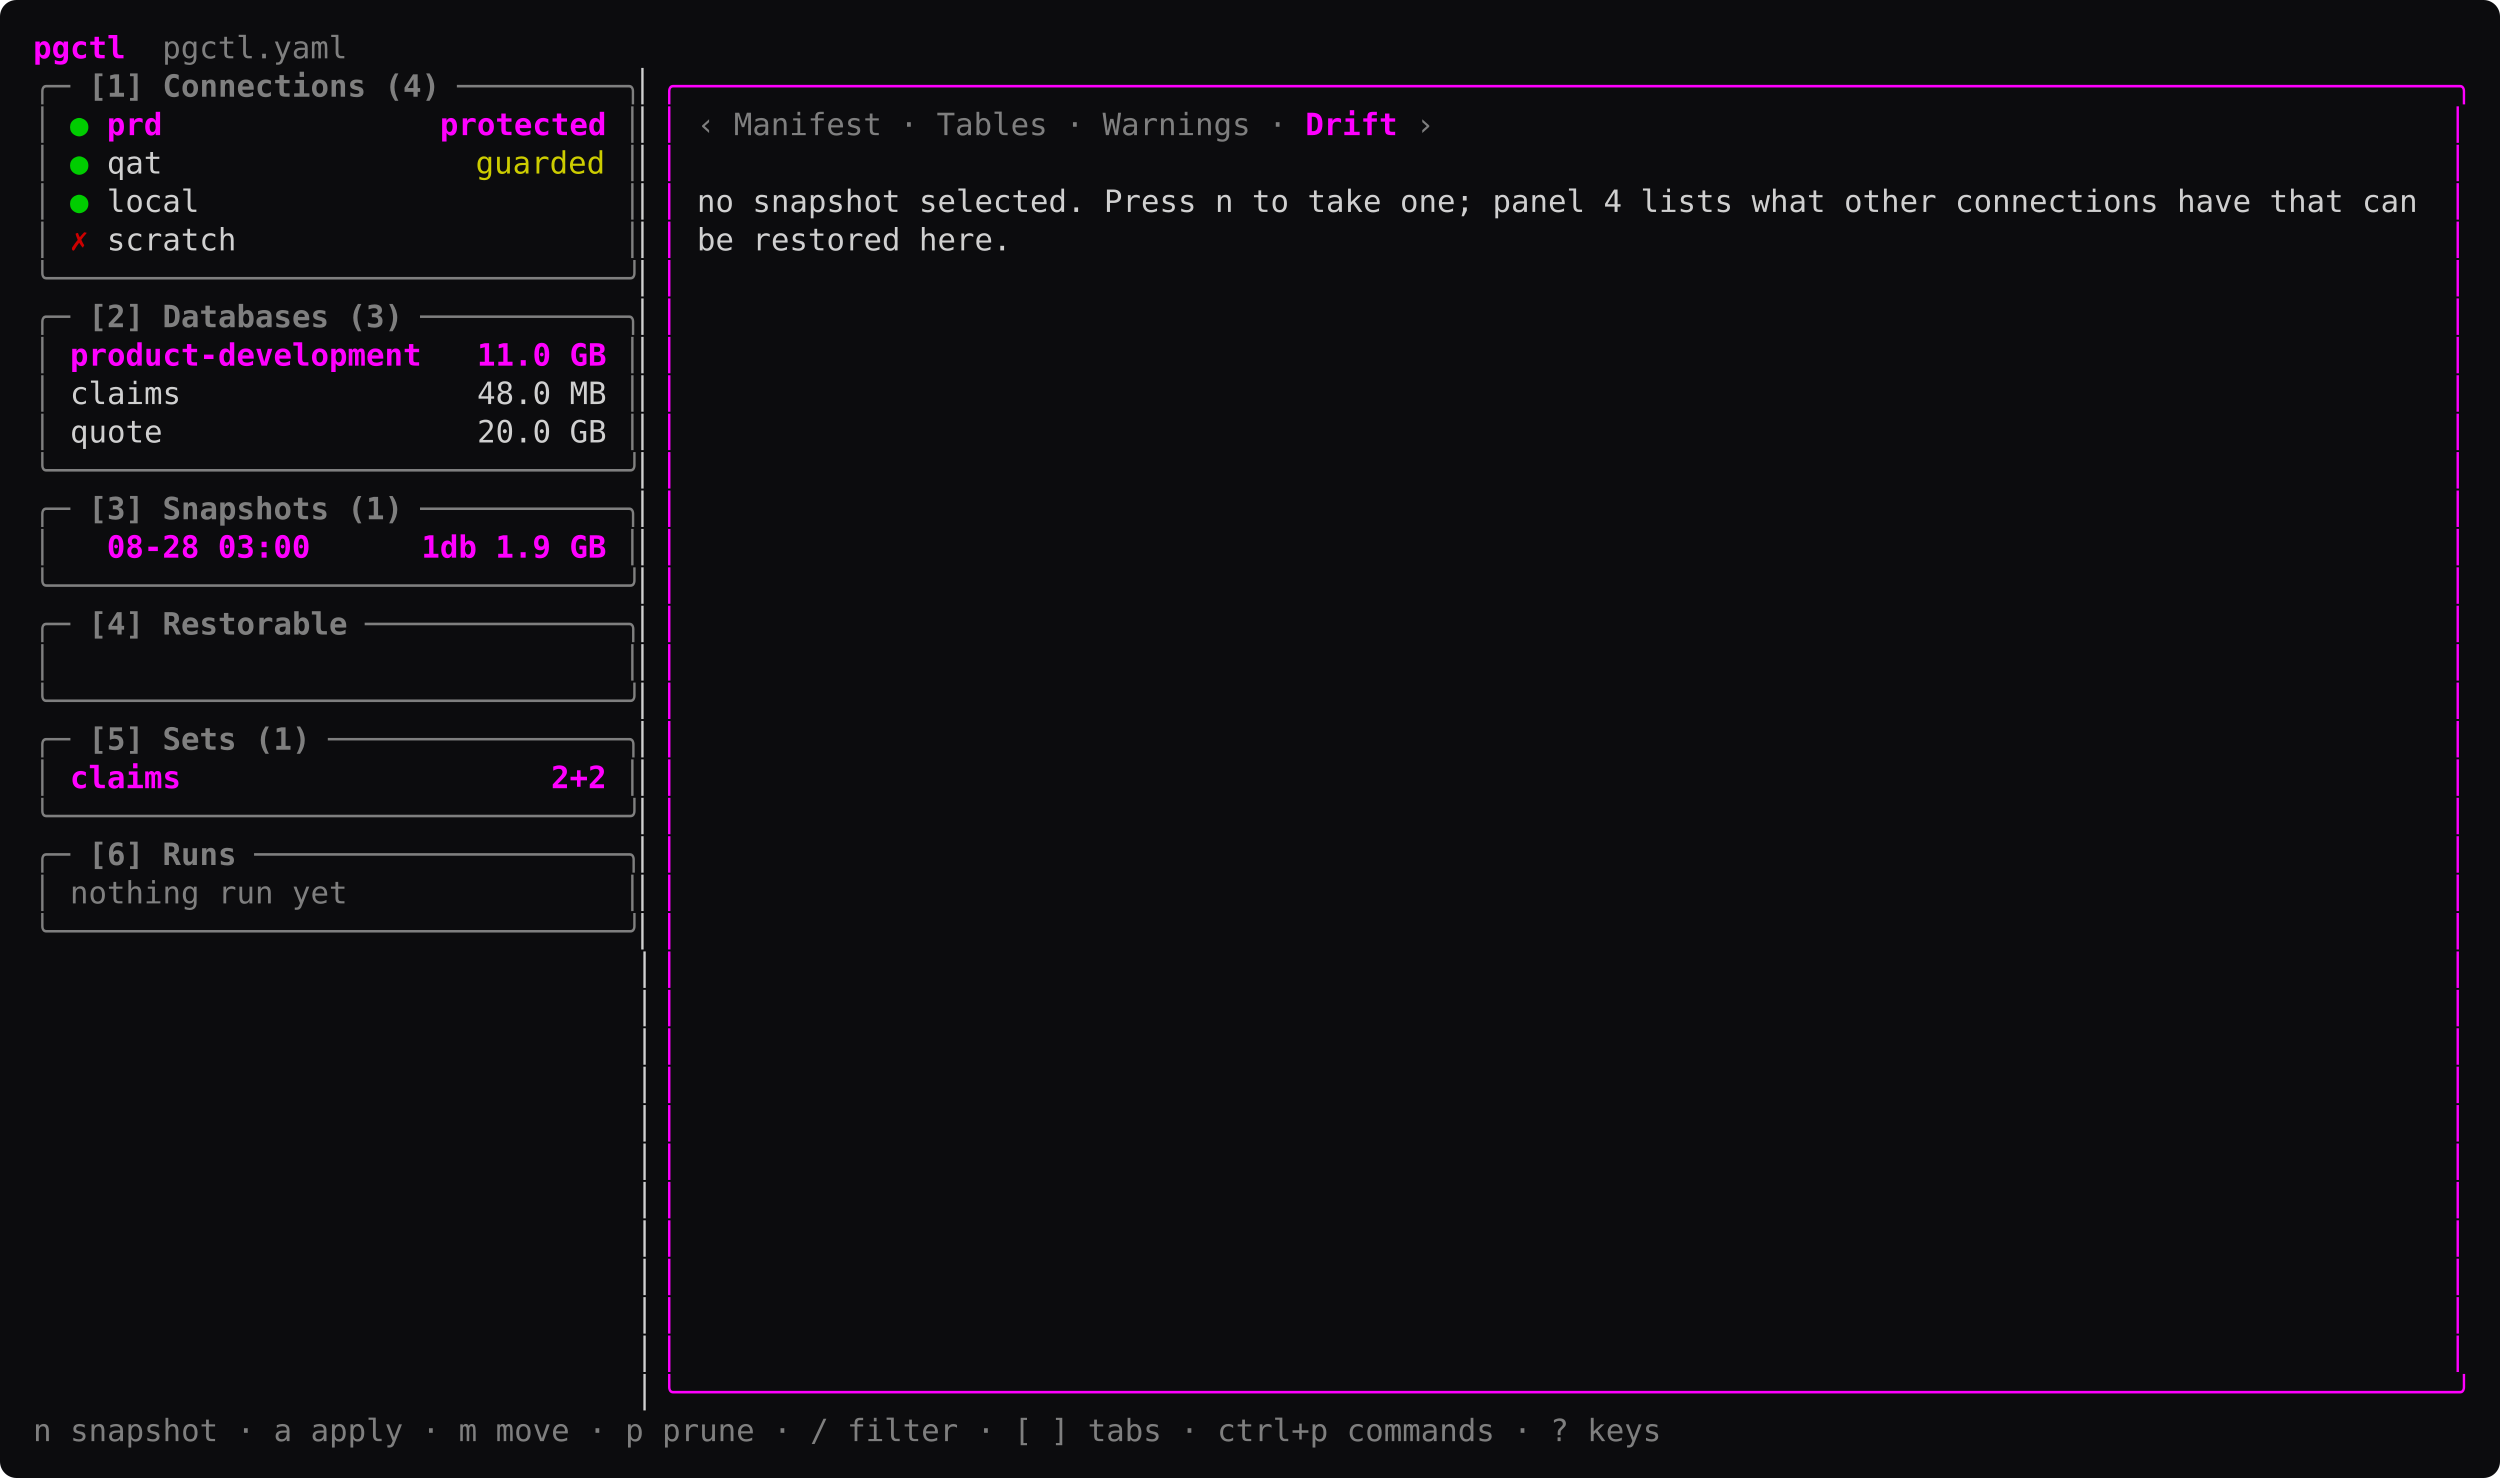
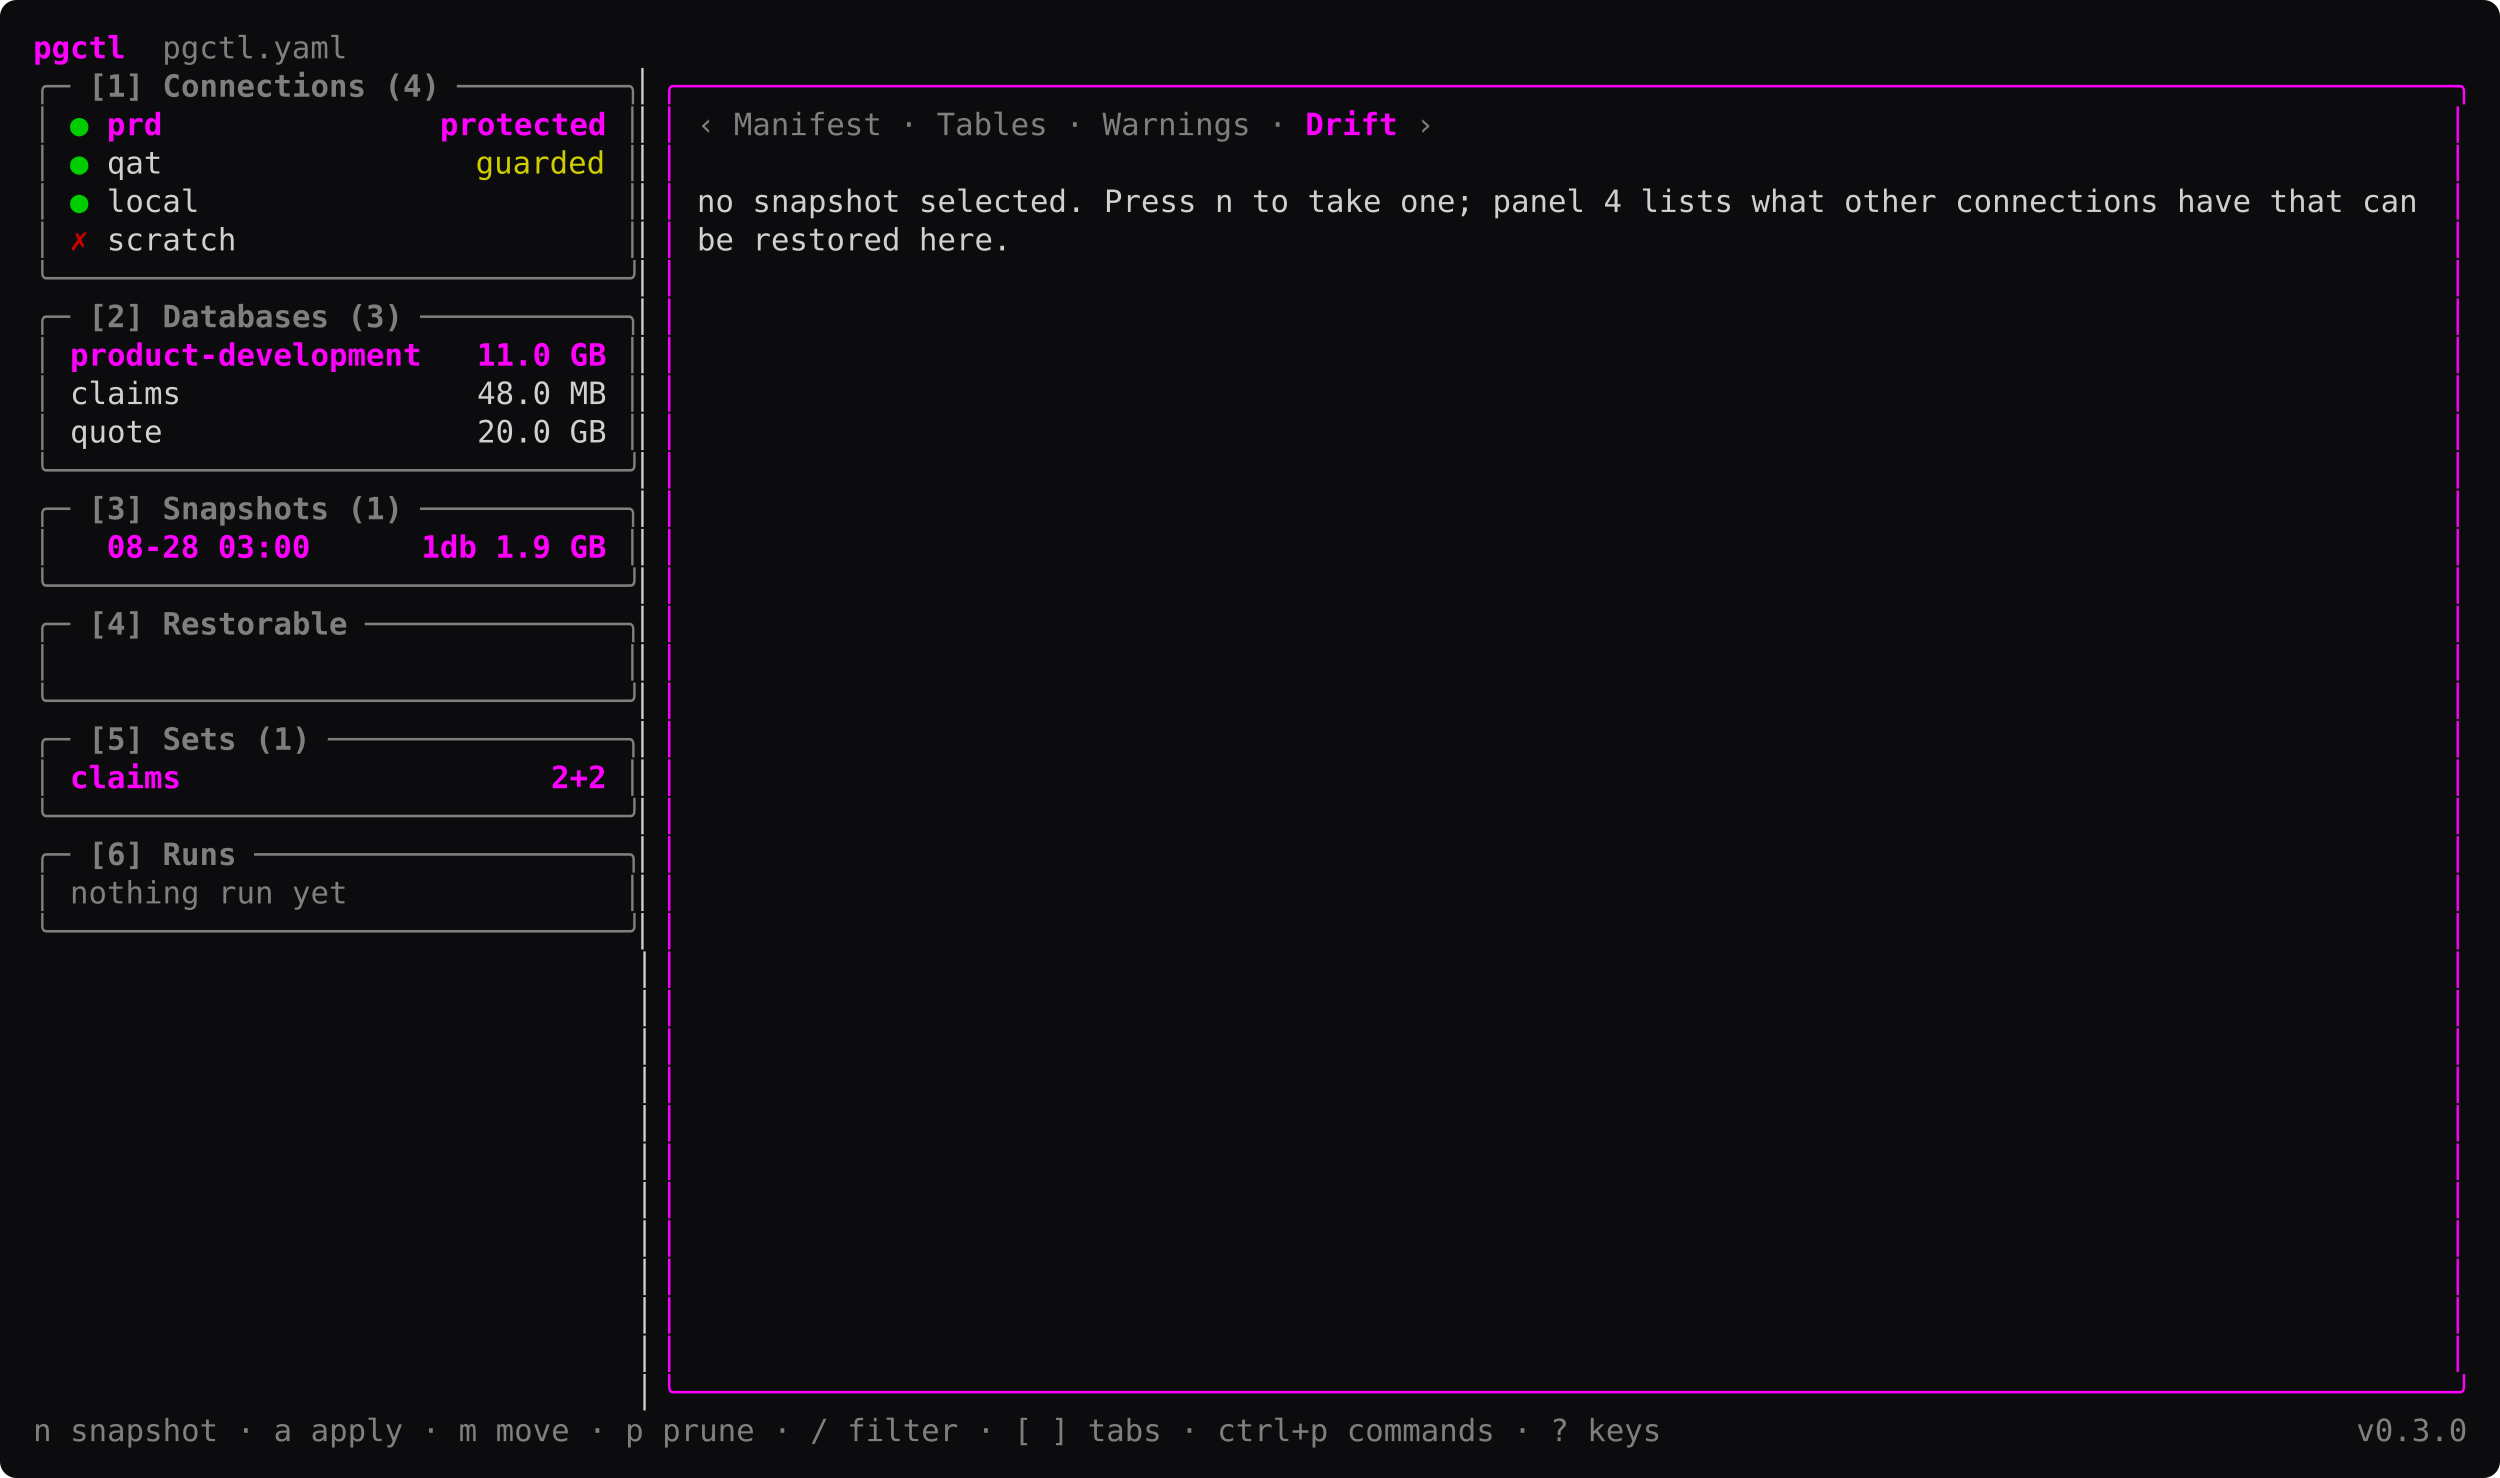
<svg xmlns="http://www.w3.org/2000/svg" width="1057.6" height="625.25" viewBox="0 0 1057.6 625.25" font-family="ui-monospace, 'SF Mono', SFMono-Regular, Menlo, Consolas, 'DejaVu Sans Mono', monospace" font-size="13" role="img">
  <rect width="1057.6" height="625.25" rx="7" fill="#0c0c0e" />
  <text x="14" y="24.68" textLength="39" lengthAdjust="spacing" fill="#ff00ff" font-weight="600" xml:space="preserve">pgctl</text>
  <text x="53" y="24.68" textLength="93.6" lengthAdjust="spacing" fill="#7f7f7f" xml:space="preserve">  pgctl.yaml</text>
  <text x="14" y="40.92" textLength="15.6" lengthAdjust="spacing" fill="#7f7f7f" xml:space="preserve">╭─</text>
  <text x="29.6" y="40.92" textLength="156" lengthAdjust="spacing" fill="#7f7f7f" font-weight="600" xml:space="preserve"> [1] Connections (4)</text>
  <text x="193.4" y="40.92" textLength="78" lengthAdjust="spacing" fill="#7f7f7f" xml:space="preserve">─────────╮</text>
  <text x="271.4" y="40.92" textLength="7.8" lengthAdjust="spacing" fill="#d0d0d0" xml:space="preserve">▏</text>
  <text x="279.2" y="40.92" textLength="764.4" lengthAdjust="spacing" fill="#ff00ff" xml:space="preserve">╭────────────────────────────────────────────────────────────────────────────────────────────────╮</text>
  <text x="14" y="57.17" textLength="7.8" lengthAdjust="spacing" fill="#7f7f7f" xml:space="preserve">│</text>
  <text x="29.6" y="57.17" textLength="7.8" lengthAdjust="spacing" fill="#00cd00" xml:space="preserve">●</text>
  <text x="45.2" y="57.17" textLength="210.6" lengthAdjust="spacing" fill="#ff00ff" font-weight="600" xml:space="preserve">prd               protected</text>
  <text x="263.6" y="57.17" textLength="7.8" lengthAdjust="spacing" fill="#7f7f7f" xml:space="preserve">│</text>
  <text x="271.4" y="57.17" textLength="7.8" lengthAdjust="spacing" fill="#d0d0d0" xml:space="preserve">▏</text>
  <text x="279.2" y="57.17" textLength="7.8" lengthAdjust="spacing" fill="#ff00ff" xml:space="preserve">│</text>
  <text x="294.8" y="57.17" textLength="7.8" lengthAdjust="spacing" fill="#7f7f7f" xml:space="preserve">‹</text>
  <text x="302.6" y="57.17" textLength="70.2" lengthAdjust="spacing" fill="#7f7f7f" xml:space="preserve"> Manifest</text>
  <text x="380.6" y="57.17" textLength="7.8" lengthAdjust="spacing" fill="#7f7f7f" xml:space="preserve">·</text>
  <text x="388.4" y="57.17" textLength="54.6" lengthAdjust="spacing" fill="#7f7f7f" xml:space="preserve"> Tables</text>
  <text x="450.8" y="57.17" textLength="7.8" lengthAdjust="spacing" fill="#7f7f7f" xml:space="preserve">·</text>
  <text x="458.6" y="57.17" textLength="70.2" lengthAdjust="spacing" fill="#7f7f7f" xml:space="preserve"> Warnings</text>
  <text x="536.6" y="57.17" textLength="7.8" lengthAdjust="spacing" fill="#7f7f7f" xml:space="preserve">·</text>
  <text x="552.2" y="57.17" textLength="7.8" lengthAdjust="spacing" fill="#ff00ff" font-weight="600" xml:space="preserve">D</text>
  <text x="560" y="57.17" textLength="7.8" lengthAdjust="spacing" fill="#ff00ff" font-weight="600" xml:space="preserve">r</text>
  <text x="567.8" y="57.17" textLength="7.8" lengthAdjust="spacing" fill="#ff00ff" font-weight="600" xml:space="preserve">i</text>
  <text x="575.6" y="57.17" textLength="7.8" lengthAdjust="spacing" fill="#ff00ff" font-weight="600" xml:space="preserve">f</text>
  <text x="583.4" y="57.17" textLength="7.8" lengthAdjust="spacing" fill="#ff00ff" font-weight="600" xml:space="preserve">t</text>
  <text x="599" y="57.17" textLength="7.8" lengthAdjust="spacing" fill="#7f7f7f" xml:space="preserve">›</text>
  <text x="1035.8" y="57.17" textLength="7.8" lengthAdjust="spacing" fill="#ff00ff" xml:space="preserve">│</text>
  <text x="14" y="73.42" textLength="7.8" lengthAdjust="spacing" fill="#7f7f7f" xml:space="preserve">│</text>
  <text x="29.6" y="73.42" textLength="7.8" lengthAdjust="spacing" fill="#00cd00" xml:space="preserve">●</text>
  <text x="45.2" y="73.42" textLength="23.4" lengthAdjust="spacing" fill="#d0d0d0" xml:space="preserve">qat</text>
  <text x="201.2" y="73.42" textLength="54.6" lengthAdjust="spacing" fill="#cdcd00" xml:space="preserve">guarded</text>
  <text x="263.6" y="73.42" textLength="7.8" lengthAdjust="spacing" fill="#7f7f7f" xml:space="preserve">│</text>
  <text x="271.4" y="73.42" textLength="7.8" lengthAdjust="spacing" fill="#d0d0d0" xml:space="preserve">▏</text>
  <text x="279.2" y="73.42" textLength="7.8" lengthAdjust="spacing" fill="#ff00ff" xml:space="preserve">│</text>
  <text x="1035.8" y="73.42" textLength="7.8" lengthAdjust="spacing" fill="#ff00ff" xml:space="preserve">│</text>
  <text x="14" y="89.67" textLength="7.8" lengthAdjust="spacing" fill="#7f7f7f" xml:space="preserve">│</text>
  <text x="29.6" y="89.67" textLength="7.8" lengthAdjust="spacing" fill="#00cd00" xml:space="preserve">●</text>
  <text x="45.2" y="89.67" textLength="39" lengthAdjust="spacing" fill="#d0d0d0" xml:space="preserve">local</text>
  <text x="263.6" y="89.67" textLength="7.8" lengthAdjust="spacing" fill="#7f7f7f" xml:space="preserve">│</text>
  <text x="271.4" y="89.67" textLength="7.8" lengthAdjust="spacing" fill="#d0d0d0" xml:space="preserve">▏</text>
  <text x="279.2" y="89.67" textLength="7.8" lengthAdjust="spacing" fill="#ff00ff" xml:space="preserve">│</text>
  <text x="287" y="89.67" textLength="733.2" lengthAdjust="spacing" fill="#d0d0d0" xml:space="preserve"> no snapshot selected. Press n to take one; panel 4 lists what other connections have that can</text>
  <text x="1035.8" y="89.67" textLength="7.8" lengthAdjust="spacing" fill="#ff00ff" xml:space="preserve">│</text>
  <text x="14" y="105.92" textLength="7.8" lengthAdjust="spacing" fill="#7f7f7f" xml:space="preserve">│</text>
  <text x="29.6" y="105.92" textLength="7.8" lengthAdjust="spacing" fill="#cd0000" font-weight="600" xml:space="preserve">✗</text>
  <text x="45.2" y="105.92" textLength="54.6" lengthAdjust="spacing" fill="#d0d0d0" xml:space="preserve">scratch</text>
  <text x="263.6" y="105.92" textLength="7.8" lengthAdjust="spacing" fill="#7f7f7f" xml:space="preserve">│</text>
  <text x="271.4" y="105.92" textLength="7.8" lengthAdjust="spacing" fill="#d0d0d0" xml:space="preserve">▏</text>
  <text x="279.2" y="105.92" textLength="7.8" lengthAdjust="spacing" fill="#ff00ff" xml:space="preserve">│</text>
  <text x="287" y="105.92" textLength="140.4" lengthAdjust="spacing" fill="#d0d0d0" xml:space="preserve"> be restored here.</text>
  <text x="1035.8" y="105.92" textLength="7.8" lengthAdjust="spacing" fill="#ff00ff" xml:space="preserve">│</text>
  <text x="14" y="122.17" textLength="257.4" lengthAdjust="spacing" fill="#7f7f7f" xml:space="preserve">╰───────────────────────────────╯</text>
  <text x="271.4" y="122.17" textLength="7.8" lengthAdjust="spacing" fill="#d0d0d0" xml:space="preserve">▏</text>
  <text x="279.2" y="122.17" textLength="7.8" lengthAdjust="spacing" fill="#ff00ff" xml:space="preserve">│</text>
  <text x="1035.8" y="122.17" textLength="7.8" lengthAdjust="spacing" fill="#ff00ff" xml:space="preserve">│</text>
  <text x="14" y="138.43" textLength="15.6" lengthAdjust="spacing" fill="#7f7f7f" xml:space="preserve">╭─</text>
  <text x="29.6" y="138.43" textLength="140.4" lengthAdjust="spacing" fill="#7f7f7f" font-weight="600" xml:space="preserve"> [2] Databases (3)</text>
  <text x="177.8" y="138.43" textLength="93.6" lengthAdjust="spacing" fill="#7f7f7f" xml:space="preserve">───────────╮</text>
  <text x="271.4" y="138.43" textLength="7.8" lengthAdjust="spacing" fill="#d0d0d0" xml:space="preserve">▏</text>
  <text x="279.2" y="138.43" textLength="7.8" lengthAdjust="spacing" fill="#ff00ff" xml:space="preserve">│</text>
  <text x="1035.8" y="138.43" textLength="7.8" lengthAdjust="spacing" fill="#ff00ff" xml:space="preserve">│</text>
  <text x="14" y="154.68" textLength="7.8" lengthAdjust="spacing" fill="#7f7f7f" xml:space="preserve">│</text>
  <text x="29.6" y="154.68" textLength="226.2" lengthAdjust="spacing" fill="#ff00ff" font-weight="600" xml:space="preserve">product-development   11.0 GB</text>
  <text x="263.6" y="154.68" textLength="7.8" lengthAdjust="spacing" fill="#7f7f7f" xml:space="preserve">│</text>
  <text x="271.4" y="154.68" textLength="7.8" lengthAdjust="spacing" fill="#d0d0d0" xml:space="preserve">▏</text>
  <text x="279.2" y="154.68" textLength="7.8" lengthAdjust="spacing" fill="#ff00ff" xml:space="preserve">│</text>
  <text x="1035.8" y="154.68" textLength="7.8" lengthAdjust="spacing" fill="#ff00ff" xml:space="preserve">│</text>
  <text x="14" y="170.93" textLength="7.8" lengthAdjust="spacing" fill="#7f7f7f" xml:space="preserve">│</text>
  <text x="21.8" y="170.93" textLength="234" lengthAdjust="spacing" fill="#d0d0d0" xml:space="preserve"> claims                48.0 MB</text>
  <text x="263.6" y="170.93" textLength="7.8" lengthAdjust="spacing" fill="#7f7f7f" xml:space="preserve">│</text>
  <text x="271.4" y="170.93" textLength="7.8" lengthAdjust="spacing" fill="#d0d0d0" xml:space="preserve">▏</text>
  <text x="279.2" y="170.93" textLength="7.8" lengthAdjust="spacing" fill="#ff00ff" xml:space="preserve">│</text>
  <text x="1035.8" y="170.93" textLength="7.8" lengthAdjust="spacing" fill="#ff00ff" xml:space="preserve">│</text>
  <text x="14" y="187.18" textLength="7.8" lengthAdjust="spacing" fill="#7f7f7f" xml:space="preserve">│</text>
  <text x="21.8" y="187.18" textLength="234" lengthAdjust="spacing" fill="#d0d0d0" xml:space="preserve"> quote                 20.0 GB</text>
  <text x="263.6" y="187.18" textLength="7.8" lengthAdjust="spacing" fill="#7f7f7f" xml:space="preserve">│</text>
  <text x="271.4" y="187.18" textLength="7.8" lengthAdjust="spacing" fill="#d0d0d0" xml:space="preserve">▏</text>
  <text x="279.2" y="187.18" textLength="7.8" lengthAdjust="spacing" fill="#ff00ff" xml:space="preserve">│</text>
  <text x="1035.8" y="187.18" textLength="7.8" lengthAdjust="spacing" fill="#ff00ff" xml:space="preserve">│</text>
  <text x="14" y="203.43" textLength="257.4" lengthAdjust="spacing" fill="#7f7f7f" xml:space="preserve">╰───────────────────────────────╯</text>
  <text x="271.4" y="203.43" textLength="7.8" lengthAdjust="spacing" fill="#d0d0d0" xml:space="preserve">▏</text>
  <text x="279.2" y="203.43" textLength="7.8" lengthAdjust="spacing" fill="#ff00ff" xml:space="preserve">│</text>
  <text x="1035.8" y="203.43" textLength="7.8" lengthAdjust="spacing" fill="#ff00ff" xml:space="preserve">│</text>
  <text x="14" y="219.68" textLength="15.6" lengthAdjust="spacing" fill="#7f7f7f" xml:space="preserve">╭─</text>
  <text x="29.6" y="219.68" textLength="140.4" lengthAdjust="spacing" fill="#7f7f7f" font-weight="600" xml:space="preserve"> [3] Snapshots (1)</text>
  <text x="177.8" y="219.68" textLength="93.6" lengthAdjust="spacing" fill="#7f7f7f" xml:space="preserve">───────────╮</text>
  <text x="271.4" y="219.68" textLength="7.8" lengthAdjust="spacing" fill="#d0d0d0" xml:space="preserve">▏</text>
  <text x="279.2" y="219.68" textLength="7.8" lengthAdjust="spacing" fill="#ff00ff" xml:space="preserve">│</text>
  <text x="1035.8" y="219.68" textLength="7.8" lengthAdjust="spacing" fill="#ff00ff" xml:space="preserve">│</text>
  <text x="14" y="235.93" textLength="7.8" lengthAdjust="spacing" fill="#7f7f7f" xml:space="preserve">│</text>
  <text x="45.2" y="235.93" textLength="210.6" lengthAdjust="spacing" fill="#ff00ff" font-weight="600" xml:space="preserve">08-28 03:00      1db 1.9 GB</text>
  <text x="263.6" y="235.93" textLength="7.8" lengthAdjust="spacing" fill="#7f7f7f" xml:space="preserve">│</text>
  <text x="271.4" y="235.93" textLength="7.8" lengthAdjust="spacing" fill="#d0d0d0" xml:space="preserve">▏</text>
  <text x="279.2" y="235.93" textLength="7.8" lengthAdjust="spacing" fill="#ff00ff" xml:space="preserve">│</text>
  <text x="1035.8" y="235.93" textLength="7.8" lengthAdjust="spacing" fill="#ff00ff" xml:space="preserve">│</text>
  <text x="14" y="252.18" textLength="257.4" lengthAdjust="spacing" fill="#7f7f7f" xml:space="preserve">╰───────────────────────────────╯</text>
  <text x="271.4" y="252.18" textLength="7.8" lengthAdjust="spacing" fill="#d0d0d0" xml:space="preserve">▏</text>
  <text x="279.2" y="252.18" textLength="7.8" lengthAdjust="spacing" fill="#ff00ff" xml:space="preserve">│</text>
  <text x="1035.8" y="252.18" textLength="7.8" lengthAdjust="spacing" fill="#ff00ff" xml:space="preserve">│</text>
  <text x="14" y="268.43" textLength="15.6" lengthAdjust="spacing" fill="#7f7f7f" xml:space="preserve">╭─</text>
  <text x="29.6" y="268.43" textLength="117" lengthAdjust="spacing" fill="#7f7f7f" font-weight="600" xml:space="preserve"> [4] Restorable</text>
  <text x="154.4" y="268.43" textLength="117" lengthAdjust="spacing" fill="#7f7f7f" xml:space="preserve">──────────────╮</text>
  <text x="271.4" y="268.43" textLength="7.8" lengthAdjust="spacing" fill="#d0d0d0" xml:space="preserve">▏</text>
  <text x="279.2" y="268.43" textLength="7.8" lengthAdjust="spacing" fill="#ff00ff" xml:space="preserve">│</text>
  <text x="1035.8" y="268.43" textLength="7.8" lengthAdjust="spacing" fill="#ff00ff" xml:space="preserve">│</text>
  <text x="14" y="284.68" textLength="7.8" lengthAdjust="spacing" fill="#7f7f7f" xml:space="preserve">│</text>
  <text x="263.6" y="284.68" textLength="7.8" lengthAdjust="spacing" fill="#7f7f7f" xml:space="preserve">│</text>
  <text x="271.4" y="284.68" textLength="7.8" lengthAdjust="spacing" fill="#d0d0d0" xml:space="preserve">▏</text>
  <text x="279.2" y="284.68" textLength="7.8" lengthAdjust="spacing" fill="#ff00ff" xml:space="preserve">│</text>
  <text x="1035.8" y="284.68" textLength="7.8" lengthAdjust="spacing" fill="#ff00ff" xml:space="preserve">│</text>
  <text x="14" y="300.93" textLength="257.4" lengthAdjust="spacing" fill="#7f7f7f" xml:space="preserve">╰───────────────────────────────╯</text>
  <text x="271.4" y="300.93" textLength="7.8" lengthAdjust="spacing" fill="#d0d0d0" xml:space="preserve">▏</text>
  <text x="279.2" y="300.93" textLength="7.8" lengthAdjust="spacing" fill="#ff00ff" xml:space="preserve">│</text>
  <text x="1035.8" y="300.93" textLength="7.8" lengthAdjust="spacing" fill="#ff00ff" xml:space="preserve">│</text>
  <text x="14" y="317.18" textLength="15.6" lengthAdjust="spacing" fill="#7f7f7f" xml:space="preserve">╭─</text>
  <text x="29.6" y="317.18" textLength="101.4" lengthAdjust="spacing" fill="#7f7f7f" font-weight="600" xml:space="preserve"> [5] Sets (1)</text>
  <text x="138.8" y="317.18" textLength="132.6" lengthAdjust="spacing" fill="#7f7f7f" xml:space="preserve">────────────────╮</text>
  <text x="271.4" y="317.18" textLength="7.8" lengthAdjust="spacing" fill="#d0d0d0" xml:space="preserve">▏</text>
  <text x="279.2" y="317.18" textLength="7.8" lengthAdjust="spacing" fill="#ff00ff" xml:space="preserve">│</text>
  <text x="1035.8" y="317.18" textLength="7.8" lengthAdjust="spacing" fill="#ff00ff" xml:space="preserve">│</text>
  <text x="14" y="333.43" textLength="7.8" lengthAdjust="spacing" fill="#7f7f7f" xml:space="preserve">│</text>
  <text x="29.6" y="333.43" textLength="226.2" lengthAdjust="spacing" fill="#ff00ff" font-weight="600" xml:space="preserve">claims                    2+2</text>
  <text x="263.6" y="333.43" textLength="7.8" lengthAdjust="spacing" fill="#7f7f7f" xml:space="preserve">│</text>
  <text x="271.4" y="333.43" textLength="7.8" lengthAdjust="spacing" fill="#d0d0d0" xml:space="preserve">▏</text>
  <text x="279.2" y="333.43" textLength="7.8" lengthAdjust="spacing" fill="#ff00ff" xml:space="preserve">│</text>
  <text x="1035.8" y="333.43" textLength="7.8" lengthAdjust="spacing" fill="#ff00ff" xml:space="preserve">│</text>
  <text x="14" y="349.68" textLength="257.4" lengthAdjust="spacing" fill="#7f7f7f" xml:space="preserve">╰───────────────────────────────╯</text>
  <text x="271.4" y="349.68" textLength="7.8" lengthAdjust="spacing" fill="#d0d0d0" xml:space="preserve">▏</text>
  <text x="279.2" y="349.68" textLength="7.8" lengthAdjust="spacing" fill="#ff00ff" xml:space="preserve">│</text>
  <text x="1035.8" y="349.68" textLength="7.8" lengthAdjust="spacing" fill="#ff00ff" xml:space="preserve">│</text>
  <text x="14" y="365.93" textLength="15.6" lengthAdjust="spacing" fill="#7f7f7f" xml:space="preserve">╭─</text>
  <text x="29.6" y="365.93" textLength="70.2" lengthAdjust="spacing" fill="#7f7f7f" font-weight="600" xml:space="preserve"> [6] Runs</text>
  <text x="107.6" y="365.93" textLength="163.8" lengthAdjust="spacing" fill="#7f7f7f" xml:space="preserve">────────────────────╮</text>
  <text x="271.4" y="365.93" textLength="7.8" lengthAdjust="spacing" fill="#d0d0d0" xml:space="preserve">▏</text>
  <text x="279.2" y="365.93" textLength="7.8" lengthAdjust="spacing" fill="#ff00ff" xml:space="preserve">│</text>
  <text x="1035.8" y="365.93" textLength="7.8" lengthAdjust="spacing" fill="#ff00ff" xml:space="preserve">│</text>
  <text x="14" y="382.18" textLength="7.8" lengthAdjust="spacing" fill="#7f7f7f" xml:space="preserve">│</text>
  <text x="29.6" y="382.18" textLength="117" lengthAdjust="spacing" fill="#7f7f7f" xml:space="preserve">nothing run yet</text>
  <text x="263.6" y="382.18" textLength="7.8" lengthAdjust="spacing" fill="#7f7f7f" xml:space="preserve">│</text>
  <text x="271.4" y="382.18" textLength="7.8" lengthAdjust="spacing" fill="#d0d0d0" xml:space="preserve">▏</text>
  <text x="279.2" y="382.18" textLength="7.8" lengthAdjust="spacing" fill="#ff00ff" xml:space="preserve">│</text>
  <text x="1035.8" y="382.18" textLength="7.8" lengthAdjust="spacing" fill="#ff00ff" xml:space="preserve">│</text>
  <text x="14" y="398.43" textLength="257.4" lengthAdjust="spacing" fill="#7f7f7f" xml:space="preserve">╰───────────────────────────────╯</text>
  <text x="271.4" y="398.43" textLength="7.8" lengthAdjust="spacing" fill="#d0d0d0" xml:space="preserve">▏</text>
  <text x="279.2" y="398.43" textLength="7.8" lengthAdjust="spacing" fill="#ff00ff" xml:space="preserve">│</text>
  <text x="1035.8" y="398.43" textLength="7.8" lengthAdjust="spacing" fill="#ff00ff" xml:space="preserve">│</text>
  <text x="14" y="414.68" textLength="265.2" lengthAdjust="spacing" fill="#d0d0d0" xml:space="preserve">                                 ▏</text>
  <text x="279.2" y="414.68" textLength="7.8" lengthAdjust="spacing" fill="#ff00ff" xml:space="preserve">│</text>
  <text x="1035.8" y="414.68" textLength="7.8" lengthAdjust="spacing" fill="#ff00ff" xml:space="preserve">│</text>
  <text x="14" y="430.93" textLength="265.2" lengthAdjust="spacing" fill="#d0d0d0" xml:space="preserve">                                 ▏</text>
  <text x="279.2" y="430.93" textLength="7.8" lengthAdjust="spacing" fill="#ff00ff" xml:space="preserve">│</text>
  <text x="1035.8" y="430.93" textLength="7.8" lengthAdjust="spacing" fill="#ff00ff" xml:space="preserve">│</text>
  <text x="14" y="447.18" textLength="265.2" lengthAdjust="spacing" fill="#d0d0d0" xml:space="preserve">                                 ▏</text>
  <text x="279.2" y="447.18" textLength="7.8" lengthAdjust="spacing" fill="#ff00ff" xml:space="preserve">│</text>
  <text x="1035.8" y="447.18" textLength="7.8" lengthAdjust="spacing" fill="#ff00ff" xml:space="preserve">│</text>
  <text x="14" y="463.43" textLength="265.2" lengthAdjust="spacing" fill="#d0d0d0" xml:space="preserve">                                 ▏</text>
  <text x="279.2" y="463.43" textLength="7.8" lengthAdjust="spacing" fill="#ff00ff" xml:space="preserve">│</text>
  <text x="1035.8" y="463.43" textLength="7.8" lengthAdjust="spacing" fill="#ff00ff" xml:space="preserve">│</text>
  <text x="14" y="479.68" textLength="265.2" lengthAdjust="spacing" fill="#d0d0d0" xml:space="preserve">                                 ▏</text>
  <text x="279.2" y="479.68" textLength="7.8" lengthAdjust="spacing" fill="#ff00ff" xml:space="preserve">│</text>
  <text x="1035.8" y="479.68" textLength="7.8" lengthAdjust="spacing" fill="#ff00ff" xml:space="preserve">│</text>
  <text x="14" y="495.93" textLength="265.2" lengthAdjust="spacing" fill="#d0d0d0" xml:space="preserve">                                 ▏</text>
  <text x="279.2" y="495.93" textLength="7.8" lengthAdjust="spacing" fill="#ff00ff" xml:space="preserve">│</text>
  <text x="1035.8" y="495.93" textLength="7.8" lengthAdjust="spacing" fill="#ff00ff" xml:space="preserve">│</text>
  <text x="14" y="512.17" textLength="265.2" lengthAdjust="spacing" fill="#d0d0d0" xml:space="preserve">                                 ▏</text>
  <text x="279.2" y="512.17" textLength="7.8" lengthAdjust="spacing" fill="#ff00ff" xml:space="preserve">│</text>
  <text x="1035.8" y="512.17" textLength="7.8" lengthAdjust="spacing" fill="#ff00ff" xml:space="preserve">│</text>
  <text x="14" y="528.42" textLength="265.2" lengthAdjust="spacing" fill="#d0d0d0" xml:space="preserve">                                 ▏</text>
  <text x="279.2" y="528.42" textLength="7.8" lengthAdjust="spacing" fill="#ff00ff" xml:space="preserve">│</text>
  <text x="1035.8" y="528.42" textLength="7.8" lengthAdjust="spacing" fill="#ff00ff" xml:space="preserve">│</text>
  <text x="14" y="544.67" textLength="265.2" lengthAdjust="spacing" fill="#d0d0d0" xml:space="preserve">                                 ▏</text>
  <text x="279.2" y="544.67" textLength="7.8" lengthAdjust="spacing" fill="#ff00ff" xml:space="preserve">│</text>
  <text x="1035.8" y="544.67" textLength="7.8" lengthAdjust="spacing" fill="#ff00ff" xml:space="preserve">│</text>
  <text x="14" y="560.92" textLength="265.2" lengthAdjust="spacing" fill="#d0d0d0" xml:space="preserve">                                 ▏</text>
  <text x="279.2" y="560.92" textLength="7.8" lengthAdjust="spacing" fill="#ff00ff" xml:space="preserve">│</text>
  <text x="1035.8" y="560.92" textLength="7.8" lengthAdjust="spacing" fill="#ff00ff" xml:space="preserve">│</text>
  <text x="14" y="577.17" textLength="265.2" lengthAdjust="spacing" fill="#d0d0d0" xml:space="preserve">                                 ▏</text>
  <text x="279.2" y="577.17" textLength="7.8" lengthAdjust="spacing" fill="#ff00ff" xml:space="preserve">│</text>
  <text x="1035.8" y="577.17" textLength="7.8" lengthAdjust="spacing" fill="#ff00ff" xml:space="preserve">│</text>
  <text x="14" y="593.42" textLength="265.2" lengthAdjust="spacing" fill="#d0d0d0" xml:space="preserve">                                 ▏</text>
  <text x="279.2" y="593.42" textLength="764.4" lengthAdjust="spacing" fill="#ff00ff" xml:space="preserve">╰────────────────────────────────────────────────────────────────────────────────────────────────╯</text>
  <text x="14" y="609.67" textLength="686.4" lengthAdjust="spacing" fill="#7f7f7f" xml:space="preserve">n snapshot · a apply · m move · p prune · / filter · [ ] tabs · ctrl+p commands · ? keys</text>
+   <text x="996.8" y="609.67" textLength="46.8" lengthAdjust="spacing" fill="#7f7f7f" xml:space="preserve">v0.3.0</text>
</svg>
